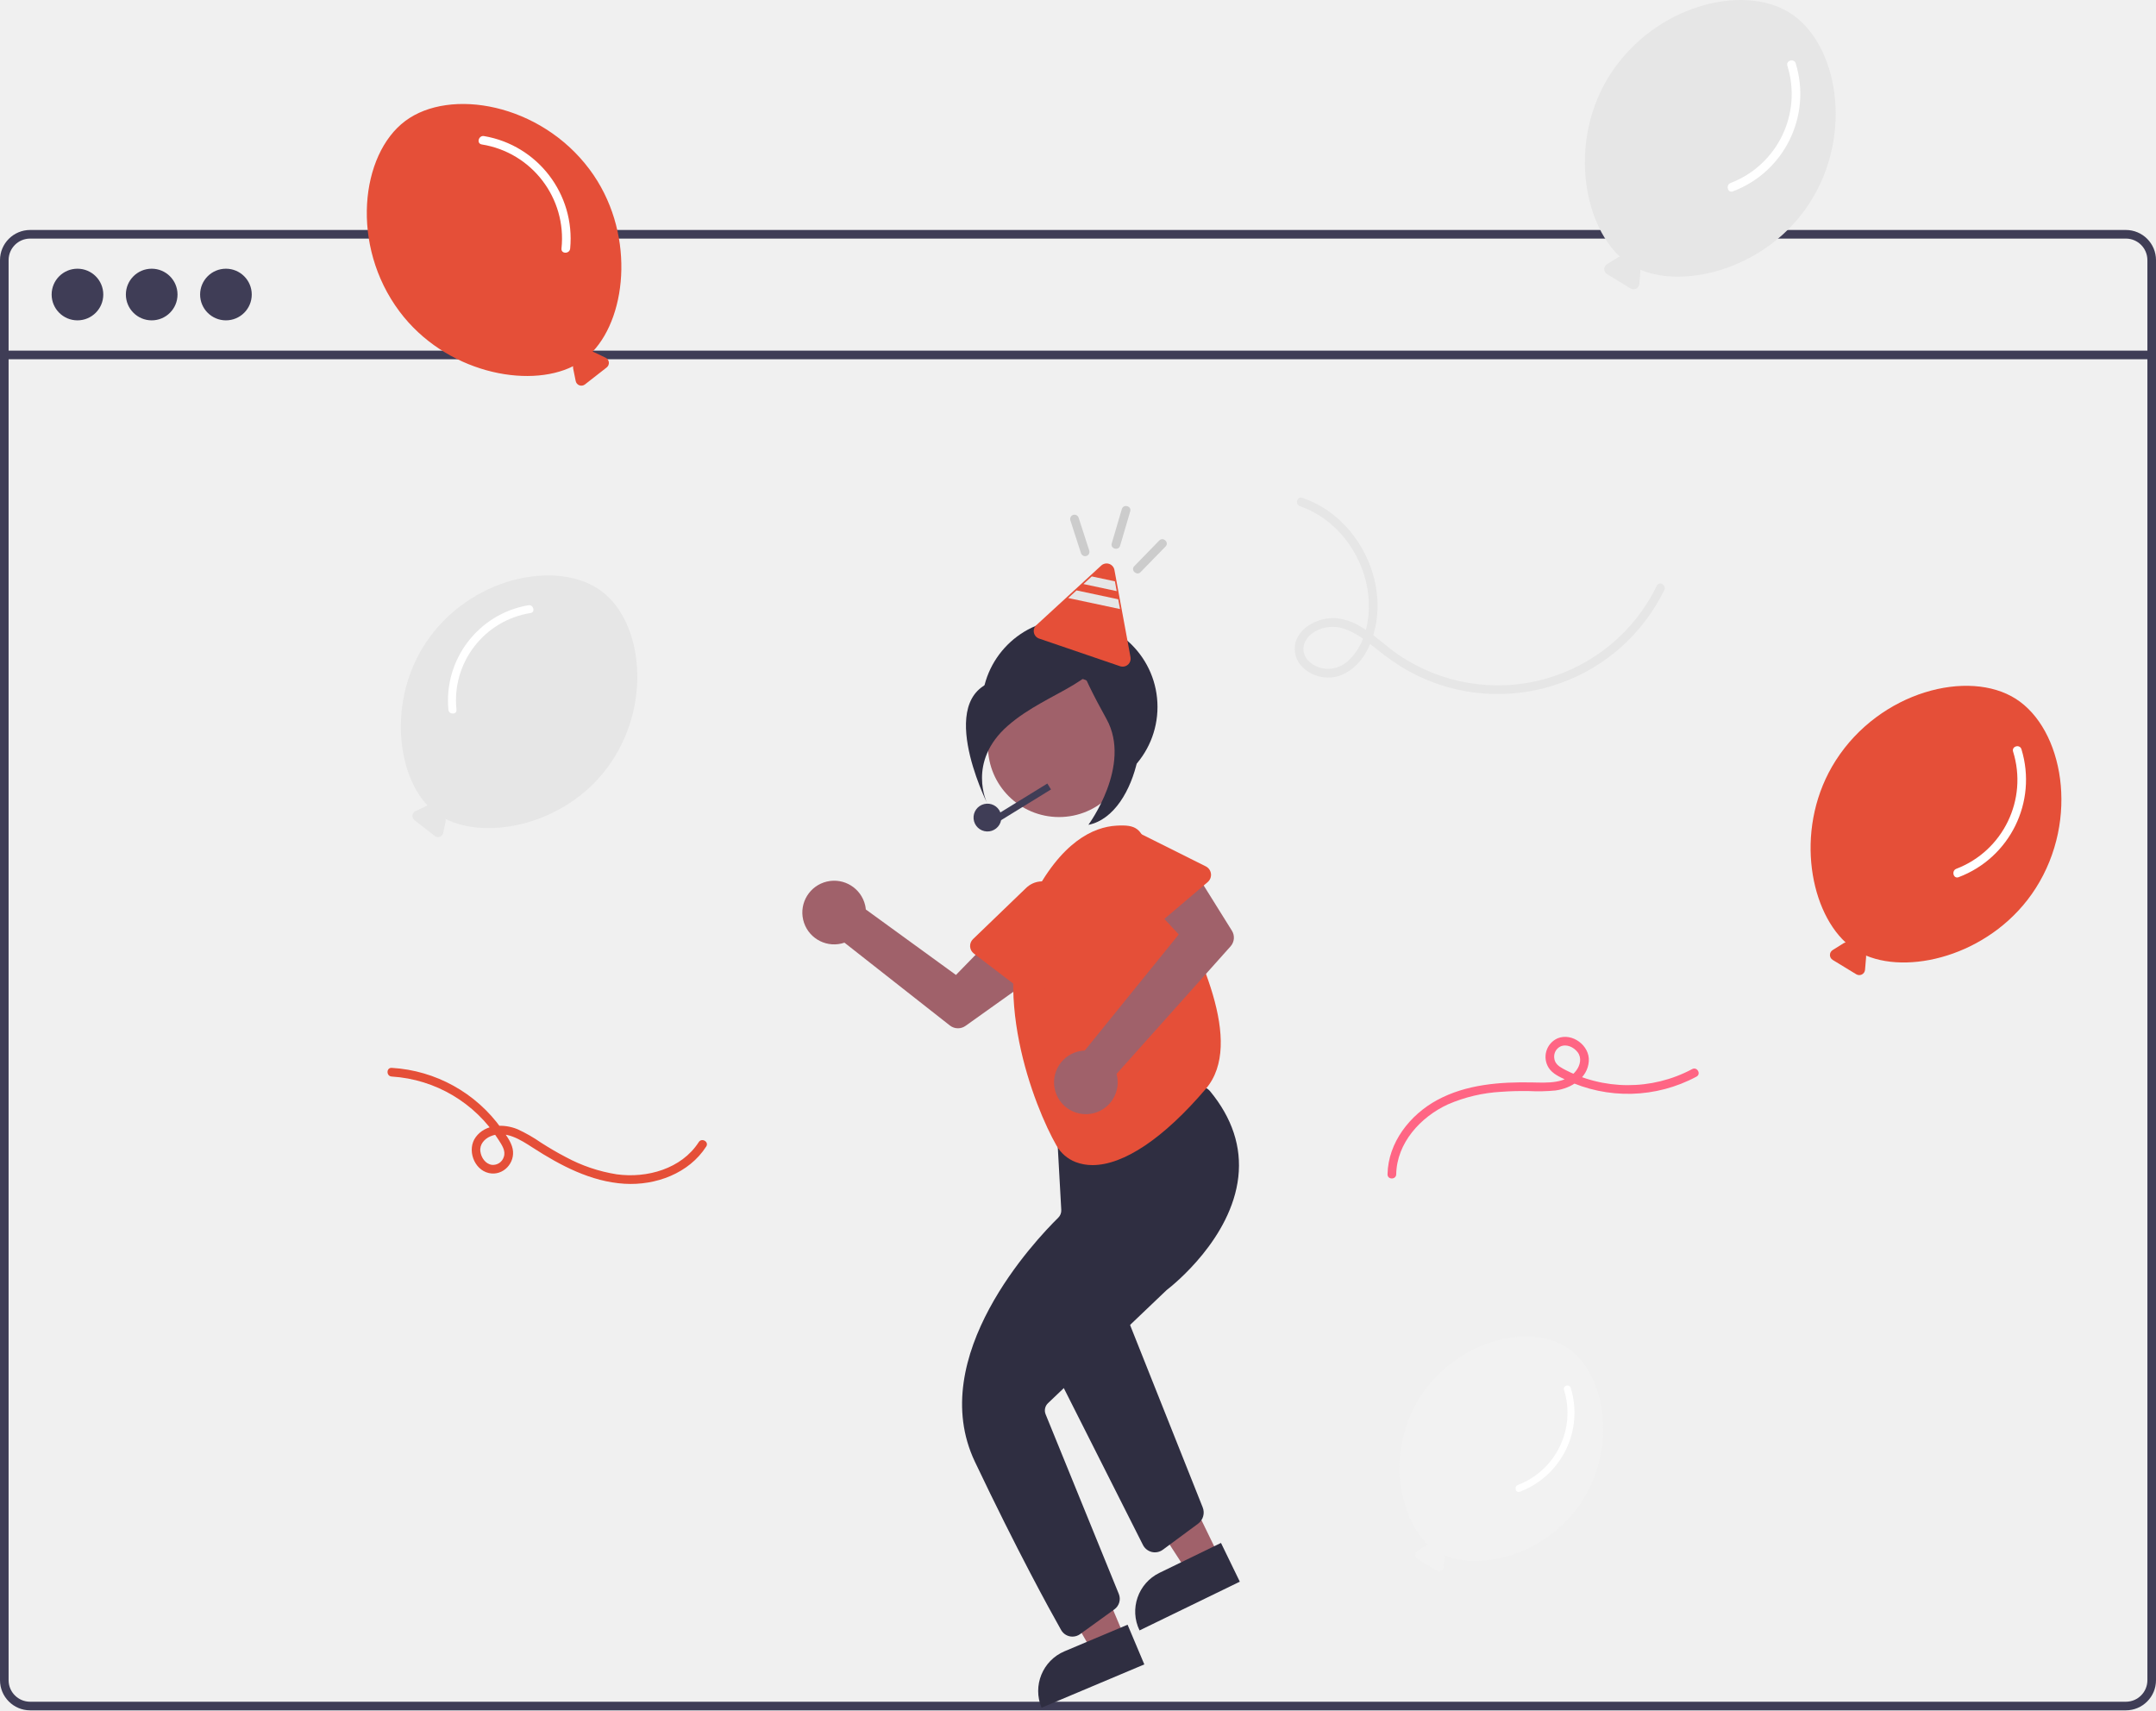
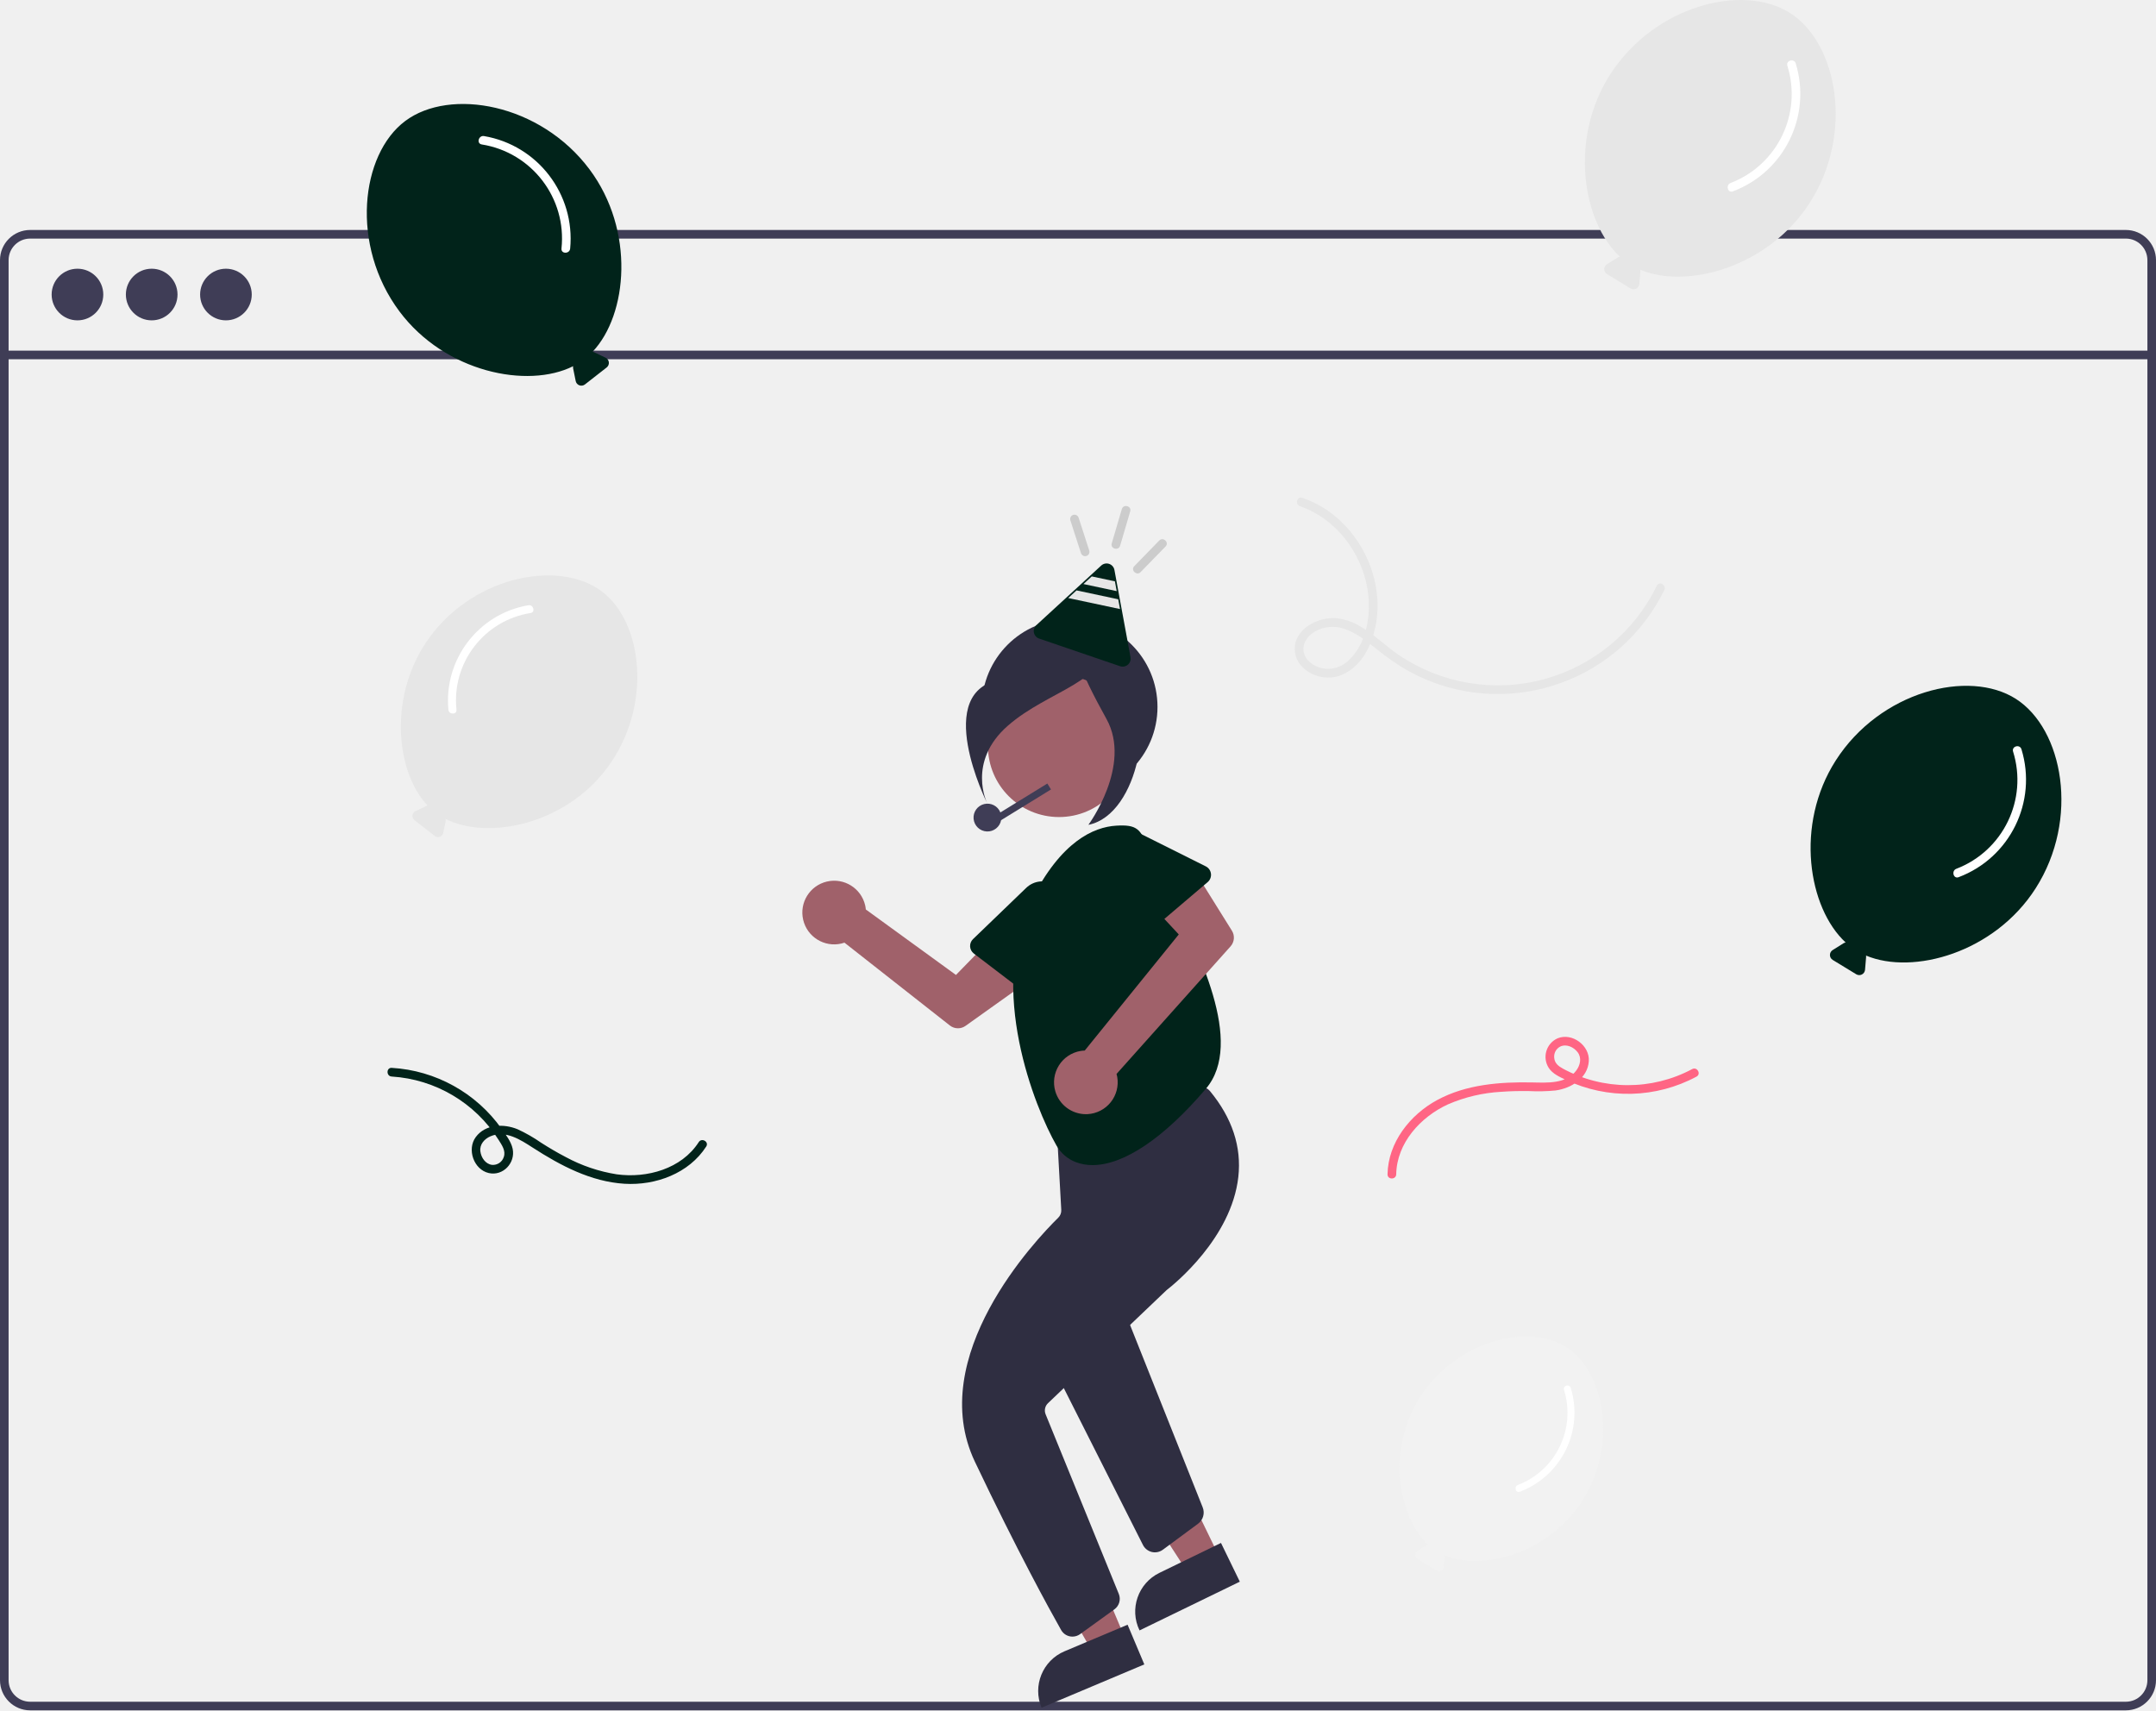
<svg xmlns="http://www.w3.org/2000/svg" data-name="Layer 1" width="745.059" height="591.052" viewBox="0 0 745.059 591.052">
-   <path d="M930.928,461.47c15.319-23.965,9.478-55.064-6.809-65.474s-46.964-2.654-62.282,21.311c-14.179,22.183-9.495,50.929,3.443,62.86a1.975,1.975,0,0,0-.704.255l-3.789,2.375a2,2,0,0,0,.021,3.403l8.136,4.958a2,2,0,0,0,3.034-1.541l.374-4.457a1.98,1.98,0,0,0-.026-.465C888.592,491.52,916.718,483.701,930.928,461.47Z" transform="translate(-227.4705 -154.474)" fill="#e54f38" />
+   <path d="M930.928,461.47c15.319-23.965,9.478-55.064-6.809-65.474s-46.964-2.654-62.282,21.311c-14.179,22.183-9.495,50.929,3.443,62.86a1.975,1.975,0,0,0-.704.255l-3.789,2.375a2,2,0,0,0,.021,3.403l8.136,4.958a2,2,0,0,0,3.034-1.541l.374-4.457a1.98,1.98,0,0,0-.026-.465C888.592,491.52,916.718,483.701,930.928,461.47Z" transform="translate(-227.4705 -154.474)" fill="#01231a" />
  <path d="M923.142,414.193a32.913,32.913,0,0,1-19.618,40.518c-1.783.687-1.008,3.589.798,2.893a36.009,36.009,0,0,0,21.713-44.208c-.559-1.843-3.455-1.057-2.893.798Z" transform="translate(-227.4705 -154.474)" fill="#fff" />
  <path d="M376.225,374.309c15.815-21.164,44.76-26.272,59.143-15.524s17.687,39.954,1.873,61.118c-14.639,19.59-41.16,24.933-55.768,17.593a1.835,1.835,0,0,1,.009.695l-.824,4.072a1.858,1.858,0,0,1-2.965,1.096l-6.974-5.448a1.858,1.858,0,0,1,.346-3.142l3.752-1.784a1.84,1.84,0,0,1,.413-.13C363.969,420.952,361.555,393.942,376.225,374.309Z" transform="translate(-227.4705 -154.474)" fill="#e6e6e6" />
  <path d="M410.818,366.319a30.565,30.565,0,0,0-25.599,33.416c.17,1.784-2.618,1.773-2.787,0a33.42,33.42,0,0,1,27.644-36.104c1.754-.298,2.508,2.387.741,2.687Z" transform="translate(-227.4705 -154.474)" fill="#fff" />
  <path d="M774.263,673.124c12.43-19.445,7.691-44.679-5.525-53.126s-38.107-2.154-50.536,17.292c-11.505,17.999-7.705,41.324,2.794,51.005a1.603,1.603,0,0,0-.571.207l-3.075,1.927a1.623,1.623,0,0,0,.017,2.761l6.602,4.023a1.623,1.623,0,0,0,2.462-1.25l.303-3.616a1.608,1.608,0,0,0-.021-.377C739.911,697.507,762.733,691.163,774.263,673.124Z" transform="translate(-227.4705 -154.474)" fill="#f2f2f2" />
  <path d="M962.12,233.949h-724.239a10.422,10.422,0,0,0-10.41,10.41V735.116a10.422,10.422,0,0,0,10.41,10.41h724.239a10.422,10.422,0,0,0,10.41-10.41V244.359A10.422,10.422,0,0,0,962.12,233.949ZM969.555,735.116a7.439,7.439,0,0,1-7.436,7.436h-724.239a7.439,7.439,0,0,1-7.436-7.436V244.359a7.439,7.439,0,0,1,7.436-7.436h724.239a7.439,7.439,0,0,1,7.436,7.436Z" transform="translate(-227.4705 -154.474)" fill="#3f3d56" />
  <rect x="1.487" y="121.174" width="742.085" height="2.974" fill="#3f3d56" />
  <circle cx="26.769" cy="101.782" r="8.923" fill="#3f3d56" />
  <circle cx="52.422" cy="101.782" r="8.923" fill="#3f3d56" />
  <circle cx="78.075" cy="101.782" r="8.923" fill="#3f3d56" />
  <circle cx="369.646" cy="244.289" r="30.354" fill="#2f2e41" />
  <polygon points="421.112 537.499 410.085 542.857 384.169 502.876 400.443 494.967 421.112 537.499" fill="#a0616a" />
  <path d="M630.961,695.346H654.605a0,0,0,0,1,0,0V710.233a0,0,0,0,1,0,0H616.074a0,0,0,0,1,0,0v0A14.887,14.887,0,0,1,630.961,695.346Z" transform="translate(-470.7456 193.9067) rotate(-25.91783)" fill="#2f2e41" />
  <path d="M626.581,690.928a4.604,4.604,0,0,1-1.06-.124,4.681,4.681,0,0,1-3.091-2.459l-29.59-58.646a4.858,4.858,0,0,1,1.182-5.858l16.478-13.86a4.553,4.553,0,0,1,4.087-.949,4.651,4.651,0,0,1,3.209,2.833l25.292,63.507a4.812,4.812,0,0,1-1.587,5.653l-12.181,8.999A4.607,4.607,0,0,1,626.581,690.928Z" transform="translate(-227.4705 -154.474)" fill="#2f2e41" />
  <polygon points="388.604 565.706 377.307 570.467 353.566 529.157 370.24 522.13 388.604 565.706" fill="#a0616a" />
  <path d="M597.894,722.83H621.538a0,0,0,0,1,0,0v14.887a0,0,0,0,1,0,0H583.007a0,0,0,0,1,0,0v0A14.887,14.887,0,0,1,597.894,722.83Z" transform="translate(-463.7999 136.7347) rotate(-22.85176)" fill="#2f2e41" />
  <path d="M598.075,720.048a4.486,4.486,0,0,1-3.909-2.281c-4.113-7.285-15.249-27.534-29.797-58.161-17.265-36.348,20.976-76.633,28.817-84.339a3.491,3.491,0,0,0,1.033-2.684l-1.698-30.571a4.489,4.489,0,0,1,3.773-4.69l45.153-7.325a4.54,4.54,0,0,1,4.215,1.596c7.628,9.26,10.906,19.221,9.741,29.607-2.378,21.206-22.356,37.217-24.626,38.973a3.171,3.171,0,0,0-.265.229L589.638,639.372a3.48,3.48,0,0,0-.826,3.854l25.286,62.065a4.487,4.487,0,0,1-1.533,5.346l-11.85,8.558A4.511,4.511,0,0,1,598.075,720.048Z" transform="translate(-227.4705 -154.474)" fill="#2f2e41" />
  <path d="M558.514,509.824a4.503,4.503,0,0,1-2.788-.961L519.291,480.231a10.249,10.249,0,0,1-1.036.305,11,11,0,1,1,8.191-13.225h0a10.628,10.628,0,0,1,.229,1.451L557.821,491.391l11.907-12.207,11.711,15.332L561.125,508.994A4.492,4.492,0,0,1,558.514,509.824Z" transform="translate(-227.4705 -154.474)" fill="#a0616a" />
  <circle cx="365.965" cy="257.791" r="24.561" fill="#a0616a" />
-   <path d="M605.032,557.103a16.148,16.148,0,0,1-5.849-1.047,13.048,13.048,0,0,1-6.6-5.681c-7.585-13.235-23.937-54.252-8.709-84.708,10.253-20.508,21.596-25.383,29.306-25.862,7.118-.439,8.496,1.136,10.875,7.54h0c1.319,3.552,3.884,8.629,6.854,14.508,10.663,21.105,26.776,53,13.293,68.862C629.644,547.841,615.761,557.102,605.032,557.103Z" transform="translate(-227.4705 -154.474)" fill="#e54f38" />
-   <path d="M585.137,499.272a3.277,3.277,0,0,1-1.99-.674l-19.146-14.609a3.284,3.284,0,0,1-.286-4.977l18.4-17.724a7.988,7.988,0,0,1,13.282,7.724l-7.075,27.785a3.286,3.286,0,0,1-3.186,2.475Z" transform="translate(-227.4705 -154.474)" fill="#e54f38" />
+   <path d="M605.032,557.103a16.148,16.148,0,0,1-5.849-1.047,13.048,13.048,0,0,1-6.6-5.681c-7.585-13.235-23.937-54.252-8.709-84.708,10.253-20.508,21.596-25.383,29.306-25.862,7.118-.439,8.496,1.136,10.875,7.54h0c1.319,3.552,3.884,8.629,6.854,14.508,10.663,21.105,26.776,53,13.293,68.862C629.644,547.841,615.761,557.102,605.032,557.103Z" transform="translate(-227.4705 -154.474)" fill="#01231a" />
+   <path d="M585.137,499.272a3.277,3.277,0,0,1-1.99-.674l-19.146-14.609a3.284,3.284,0,0,1-.286-4.977l18.4-17.724a7.988,7.988,0,0,1,13.282,7.724l-7.075,27.785a3.286,3.286,0,0,1-3.186,2.475Z" transform="translate(-227.4705 -154.474)" fill="#01231a" />
  <path d="M602.69,539.509a11.03,11.03,0,0,1-10.535-7.93,11.004,11.004,0,0,1,8.708-13.918h0a10.739,10.739,0,0,1,1.463-.139L634.821,477.391,623.97,465.7l16.022-10.748,13.205,21.165a4.522,4.522,0,0,1-.463,5.38l-39.414,44.1a10.228,10.228,0,0,1,.241,1.053,11.003,11.003,0,0,1-10.232,12.84C603.116,539.502,602.902,539.509,602.69,539.509Z" transform="translate(-227.4705 -154.474)" fill="#a0616a" />
-   <path d="M624.342,475.688a3.291,3.291,0,0,1-2.797-1.562l-13.406-21.747a8.017,8.017,0,0,1,.523-9.133h0a8.021,8.021,0,0,1,9.848-2.204L644.155,453.864a3.284,3.284,0,0,1,.659,5.439L626.468,474.904A3.283,3.283,0,0,1,624.342,475.688Z" transform="translate(-227.4705 -154.474)" fill="#e54f38" />
+   <path d="M624.342,475.688a3.291,3.291,0,0,1-2.797-1.562l-13.406-21.747a8.017,8.017,0,0,1,.523-9.133h0a8.021,8.021,0,0,1,9.848-2.204L644.155,453.864a3.284,3.284,0,0,1,.659,5.439L626.468,474.904A3.283,3.283,0,0,1,624.342,475.688Z" transform="translate(-227.4705 -154.474)" fill="#01231a" />
  <path d="M573.43,437.905l17.237-10.617-1.261-2.047-16.228,9.996a4.807,4.807,0,1,0,.253,2.668Z" transform="translate(-227.4705 -154.474)" fill="#3f3d56" />
  <path d="M610.47,374.329s-11.513,11.308-36.504,14.878-5.355,42.842-5.355,42.842-7.14-14.281,7.14-26.776S610.47,390.395,610.47,374.329Z" transform="translate(-227.4705 -154.474)" fill="#2f2e41" />
  <path d="M598.234,366.329s7.14,24.991,17.851,28.562S621.44,435.948,603.589,439.518c0,0,15.173-20.529,6.248-36.594S595.556,374.362,598.234,366.329Z" transform="translate(-227.4705 -154.474)" fill="#2f2e41" />
-   <path d="M614.881,384.796a2.869,2.869,0,0,1-.326-.09l-27.987-9.556a2.752,2.752,0,0,1-.973-4.63L608.022,349.916a2.751,2.751,0,0,1,4.568,1.527l5.56,30.161a2.752,2.752,0,0,1-3.269,3.192Z" transform="translate(-227.4705 -154.474)" fill="#e54f38" />
+   <path d="M614.881,384.796a2.869,2.869,0,0,1-.326-.09l-27.987-9.556a2.752,2.752,0,0,1-.973-4.63L608.022,349.916a2.751,2.751,0,0,1,4.568,1.527l5.56,30.161a2.752,2.752,0,0,1-3.269,3.192Z" transform="translate(-227.4705 -154.474)" fill="#01231a" />
  <polygon points="374.411 201.83 385.905 204.276 385.283 200.896 377.283 199.193 374.411 201.83" fill="#e6e6e6" />
  <polygon points="372.022 204.028 386.426 207.093 387.049 210.473 369.15 206.664 372.022 204.028" fill="#e6e6e6" />
  <path d="M597.342,334.233l3.667,11.344a1.533,1.533,0,0,0,1.845,1.048,1.516,1.516,0,0,0,1.048-1.845l-3.667-11.344a1.533,1.533,0,0,0-1.845-1.048,1.516,1.516,0,0,0-1.048,1.845Z" transform="translate(-227.4705 -154.474)" fill="#ccc" />
  <path d="M615.154,330.385,611.66,342.263c-.546,1.856,2.348,2.649,2.893.798l3.494-11.878c.546-1.856-2.348-2.649-2.893-.798Z" transform="translate(-227.4705 -154.474)" fill="#ccc" />
  <path d="M628.082,341.26l-8.641,8.868c-1.35,1.386.838,3.439,2.185,2.057l8.641-8.868c1.35-1.386-.838-3.439-2.185-2.057Z" transform="translate(-227.4705 -154.474)" fill="#ccc" />
  <path d="M767.945,634.763a26.706,26.706,0,0,1-15.918,32.876c-1.447.558-.818,2.912.647,2.347a29.218,29.218,0,0,0,17.618-35.871c-.453-1.495-2.804-.858-2.347.647Z" transform="translate(-227.4705 -154.474)" fill="#fff" />
  <path d="M852.928,224.47c15.319-23.965,9.478-55.064-6.809-65.474s-46.964-2.654-62.282,21.311c-14.179,22.183-9.495,50.929,3.443,62.86a1.975,1.975,0,0,0-.704.255l-3.789,2.375a2,2,0,0,0,.021,3.403l8.136,4.958a2,2,0,0,0,3.034-1.541l.374-4.457a1.98,1.98,0,0,0-.026-.465C810.592,254.52,838.718,246.701,852.928,224.47Z" transform="translate(-227.4705 -154.474)" fill="#e6e6e6" />
  <path d="M845.142,177.193a32.913,32.913,0,0,1-19.618,40.518c-1.783.687-1.008,3.589.798,2.893a36.009,36.009,0,0,0,21.713-44.208c-.559-1.843-3.455-1.057-2.893.798Z" transform="translate(-227.4705 -154.474)" fill="#fff" />
-   <path d="M431.188,212.993c-17.026-22.784-48.186-28.283-63.671-16.712s-19.041,43.012-2.016,65.797c15.759,21.09,44.311,26.841,60.037,18.94a1.975,1.975,0,0,0-.009.749l.887,4.383a2,2,0,0,0,3.192,1.18l7.508-5.866a2,2,0,0,0-.372-3.382l-4.039-1.921a1.981,1.981,0,0,0-.444-.14C444.383,263.206,446.982,234.129,431.188,212.993Z" transform="translate(-227.4705 -154.474)" fill="#e54f38" />
+   <path d="M431.188,212.993c-17.026-22.784-48.186-28.283-63.671-16.712s-19.041,43.012-2.016,65.797c15.759,21.09,44.311,26.841,60.037,18.94a1.975,1.975,0,0,0-.009.749l.887,4.383a2,2,0,0,0,3.192,1.18l7.508-5.866a2,2,0,0,0-.372-3.382l-4.039-1.921a1.981,1.981,0,0,0-.444-.14C444.383,263.206,446.982,234.129,431.188,212.993Z" transform="translate(-227.4705 -154.474)" fill="#01231a" />
  <path d="M393.947,204.391a32.904,32.904,0,0,1,27.558,35.975c-.183,1.921,2.818,1.908,3,0a35.979,35.979,0,0,0-29.761-38.867c-1.888-.321-2.7,2.569-.798,2.893Z" transform="translate(-227.4705 -154.474)" fill="#fff" />
-   <path d="M362.838,526.497A47.2,47.2,0,0,1,399.757,548.365c1.118,1.787,2.577,3.75,1.803,5.95a3.912,3.912,0,0,1-4.053,2.707c-2.281-.278-3.753-2.509-4.034-4.648-.319-2.426,1.392-4.33,3.505-5.231,5.163-2.202,10.371,1.201,14.577,3.917,9.582,6.189,20.122,11.786,31.733,12.492,10.743.653,22.263-3.56,28.238-12.876,1.045-1.63-1.55-3.136-2.59-1.514-5.926,9.239-17.906,12.558-28.323,11.13a55.06,55.06,0,0,1-17.722-6.017c-2.863-1.486-5.64-3.133-8.361-4.864a53.351,53.351,0,0,0-8.2-4.701c-4.782-1.964-11.111-1.811-14.451,2.711-3.116,4.219-.708,11.243,4.504,12.429,4.939,1.124,9.266-3.521,8.249-8.378-.52-2.484-2.391-4.916-3.839-6.946a50.204,50.204,0,0,0-37.954-21.029c-1.93-.095-1.925,2.905,0,3Z" transform="translate(-227.4705 -154.474)" fill="#e54f38" />
+   <path d="M362.838,526.497A47.2,47.2,0,0,1,399.757,548.365c1.118,1.787,2.577,3.75,1.803,5.95a3.912,3.912,0,0,1-4.053,2.707c-2.281-.278-3.753-2.509-4.034-4.648-.319-2.426,1.392-4.33,3.505-5.231,5.163-2.202,10.371,1.201,14.577,3.917,9.582,6.189,20.122,11.786,31.733,12.492,10.743.653,22.263-3.56,28.238-12.876,1.045-1.63-1.55-3.136-2.59-1.514-5.926,9.239-17.906,12.558-28.323,11.13a55.06,55.06,0,0,1-17.722-6.017c-2.863-1.486-5.64-3.133-8.361-4.864a53.351,53.351,0,0,0-8.2-4.701c-4.782-1.964-11.111-1.811-14.451,2.711-3.116,4.219-.708,11.243,4.504,12.429,4.939,1.124,9.266-3.521,8.249-8.378-.52-2.484-2.391-4.916-3.839-6.946a50.204,50.204,0,0,0-37.954-21.029c-1.93-.095-1.925,2.905,0,3Z" transform="translate(-227.4705 -154.474)" fill="#01231a" />
  <path d="M812.236,523.931a47.117,47.117,0,0,1-44.635-.151c-1.551-.855-2.855-1.831-3.03-3.725a3.896,3.896,0,0,1,2.05-3.898c2.154-1.051,4.717.175,6.063,1.971,1.448,1.931.869,4.437-.471,6.256-3.465,4.703-10.015,4.257-15.198,4.153-11.163-.226-22.899.666-32.899,6.089-9.396,5.095-16.942,14.653-17.15,25.65-.037,1.931,2.963,1.931,3,0,.206-10.852,8.407-19.795,17.851-24.151a53.686,53.686,0,0,1,18.507-4.355c3.114-.232,6.238-.293,9.359-.255a62.908,62.908,0,0,0,9.338-.199c5.354-.733,11.11-4.182,11.505-10.137.358-5.388-5.764-9.96-10.81-7.882a7.032,7.032,0,0,0-3.035,10.226c1.35,2.056,3.749,3.108,5.899,4.126a50.115,50.115,0,0,0,45.169-1.126c1.693-.929.181-3.521-1.514-2.59Z" transform="translate(-227.4705 -154.474)" fill="#ff6584" />
  <path d="M676.712,329.405c13.496,4.642,22.946,18.323,23.748,32.407.407,7.149-1.289,15.414-6.621,20.558a10.328,10.328,0,0,1-9.349,3.073c-2.944-.64-6.017-2.648-6.52-5.837-.486-3.081,1.619-5.627,4.172-7.031a12.251,12.251,0,0,1,9.552-.907c4.164,1.294,7.69,4.071,11.052,6.751a81.606,81.606,0,0,0,10.434,7.357,63.968,63.968,0,0,0,86.528-22.108q1.583-2.564,2.903-5.275c.847-1.727-1.74-3.249-2.59-1.514a61.035,61.035,0,0,1-89.106,23.971c-6.983-4.679-13.678-12.718-22.761-12.776-6.688-.042-14.732,5.013-13.018,12.622.78,3.461,3.705,5.955,6.912,7.154a12.579,12.579,0,0,0,10.605-.87c7.082-3.977,10.175-12.805,10.763-20.477,1.155-15.074-7.367-30.708-20.755-37.776a36.393,36.393,0,0,0-5.152-2.215c-1.83-.629-2.615,2.268-.798,2.893Z" transform="translate(-227.4705 -154.474)" fill="#e6e6e6" />
</svg>
